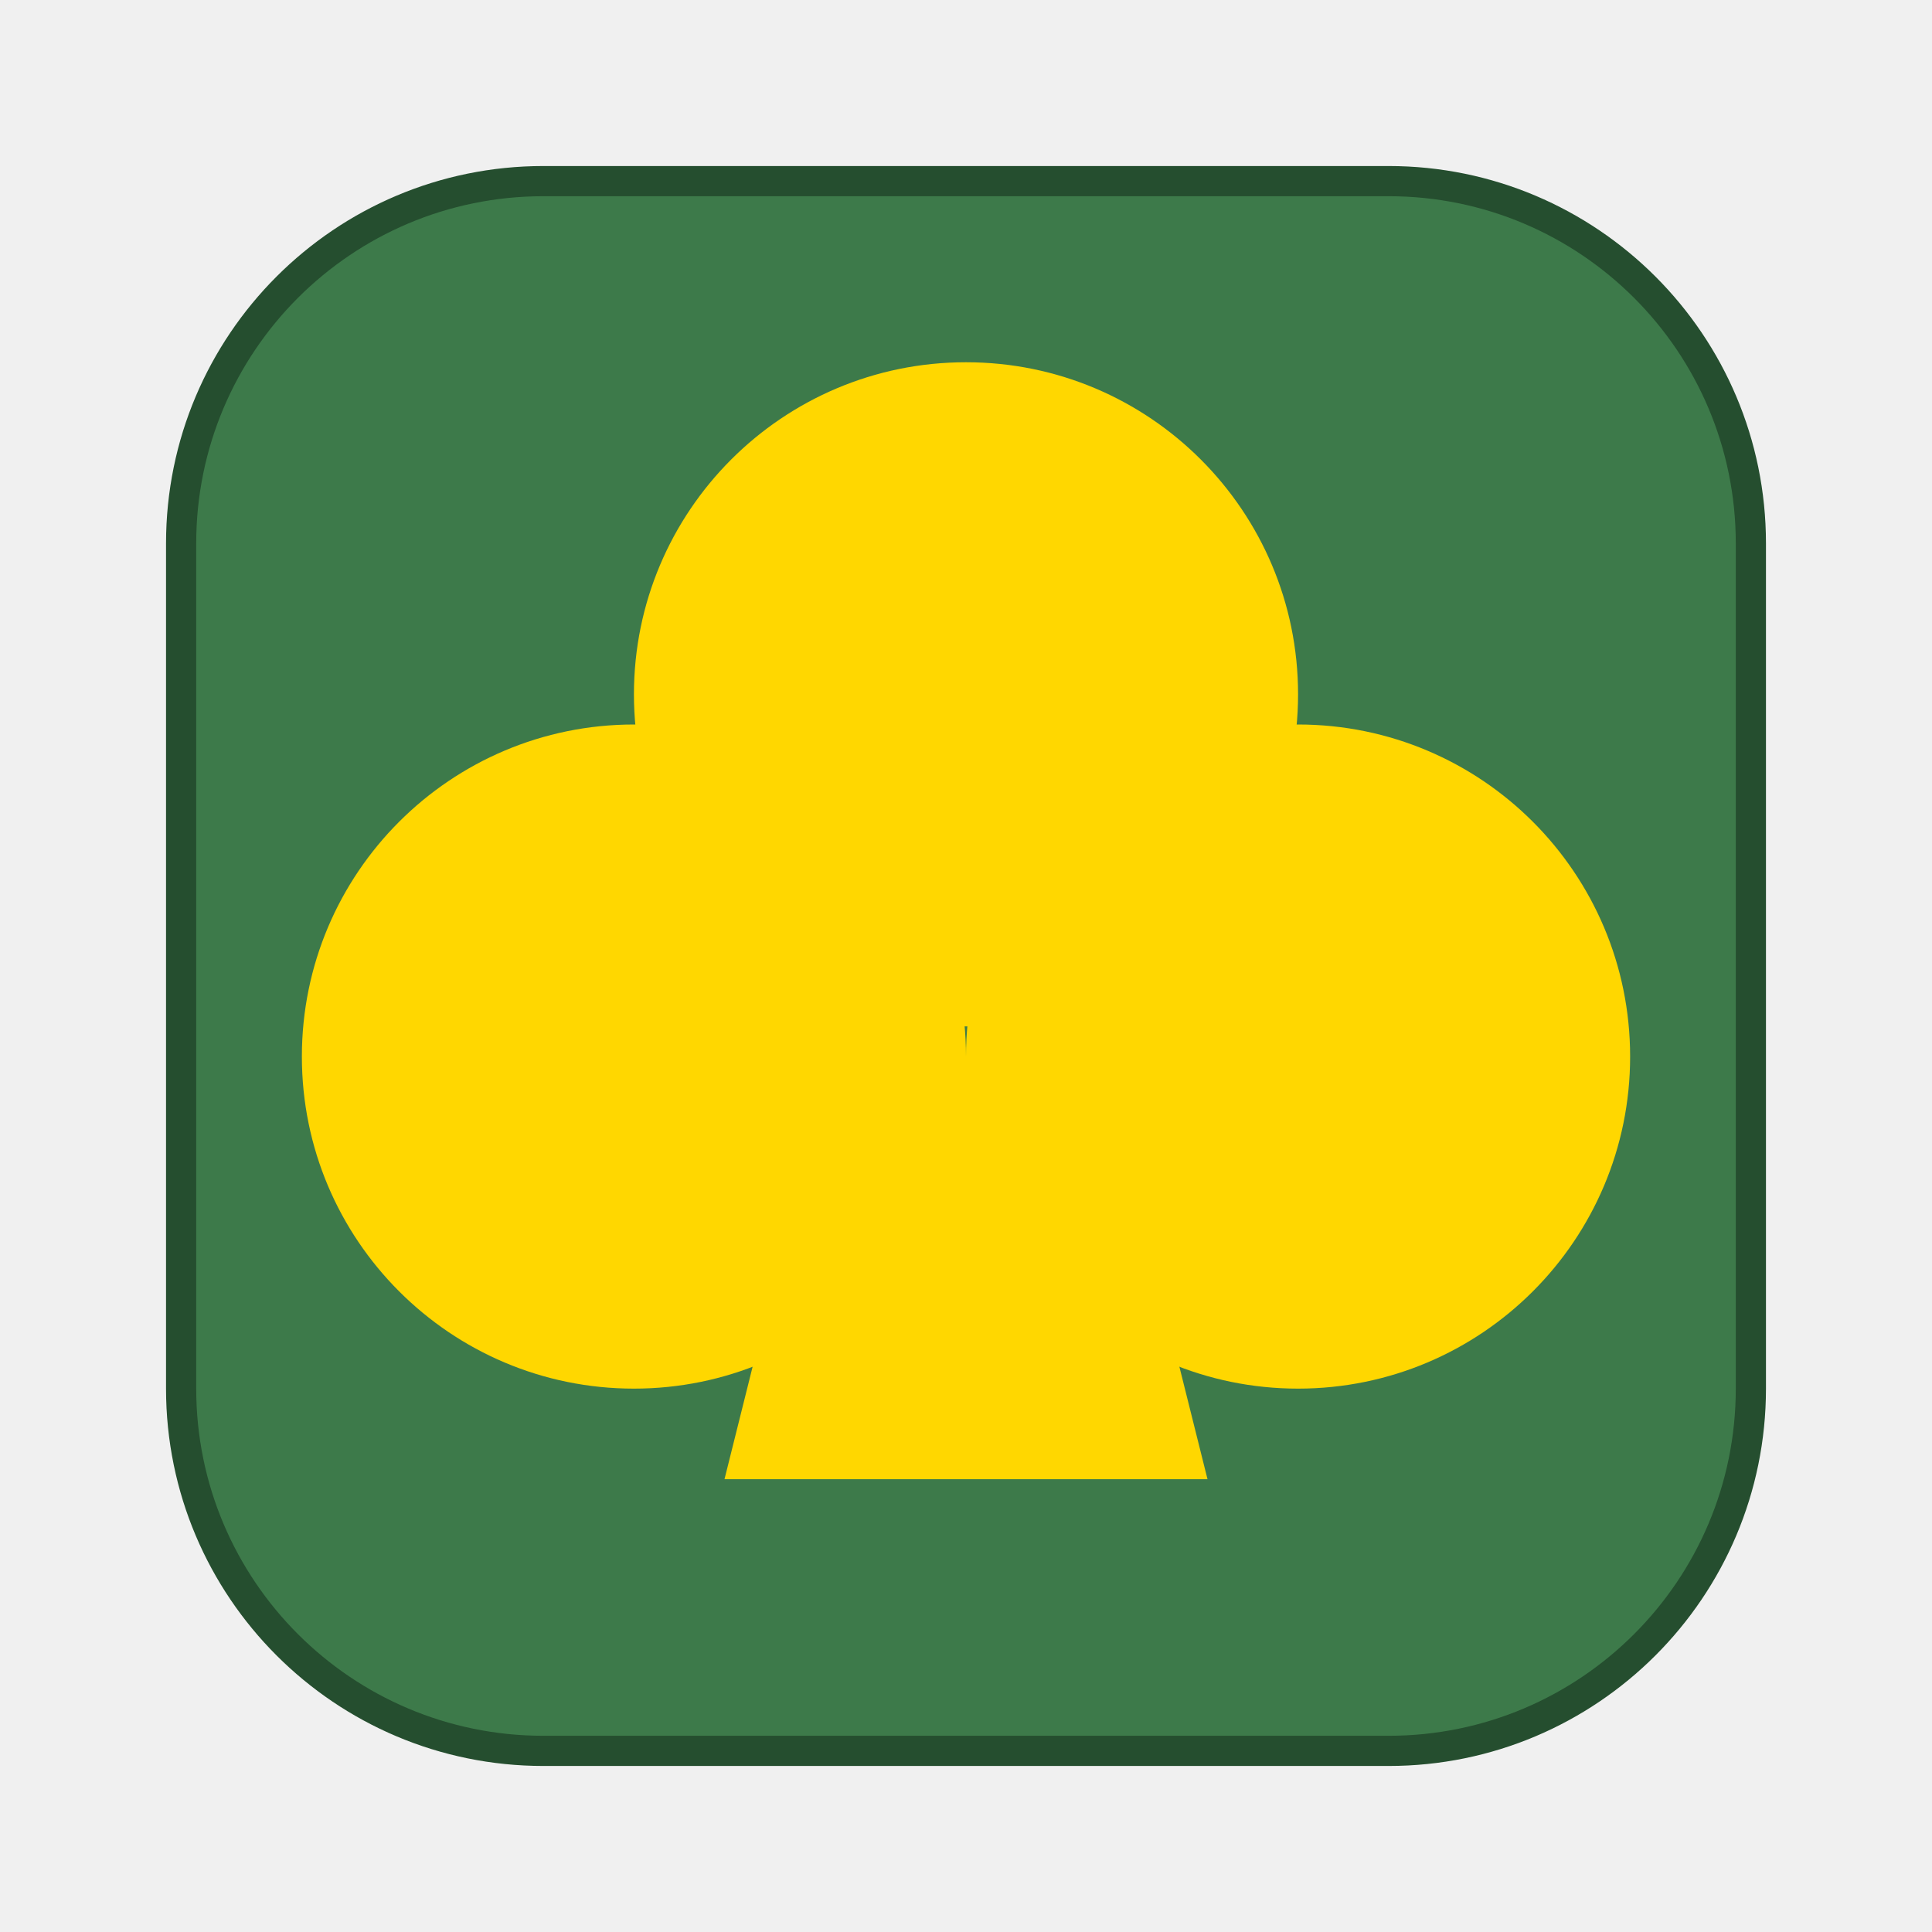
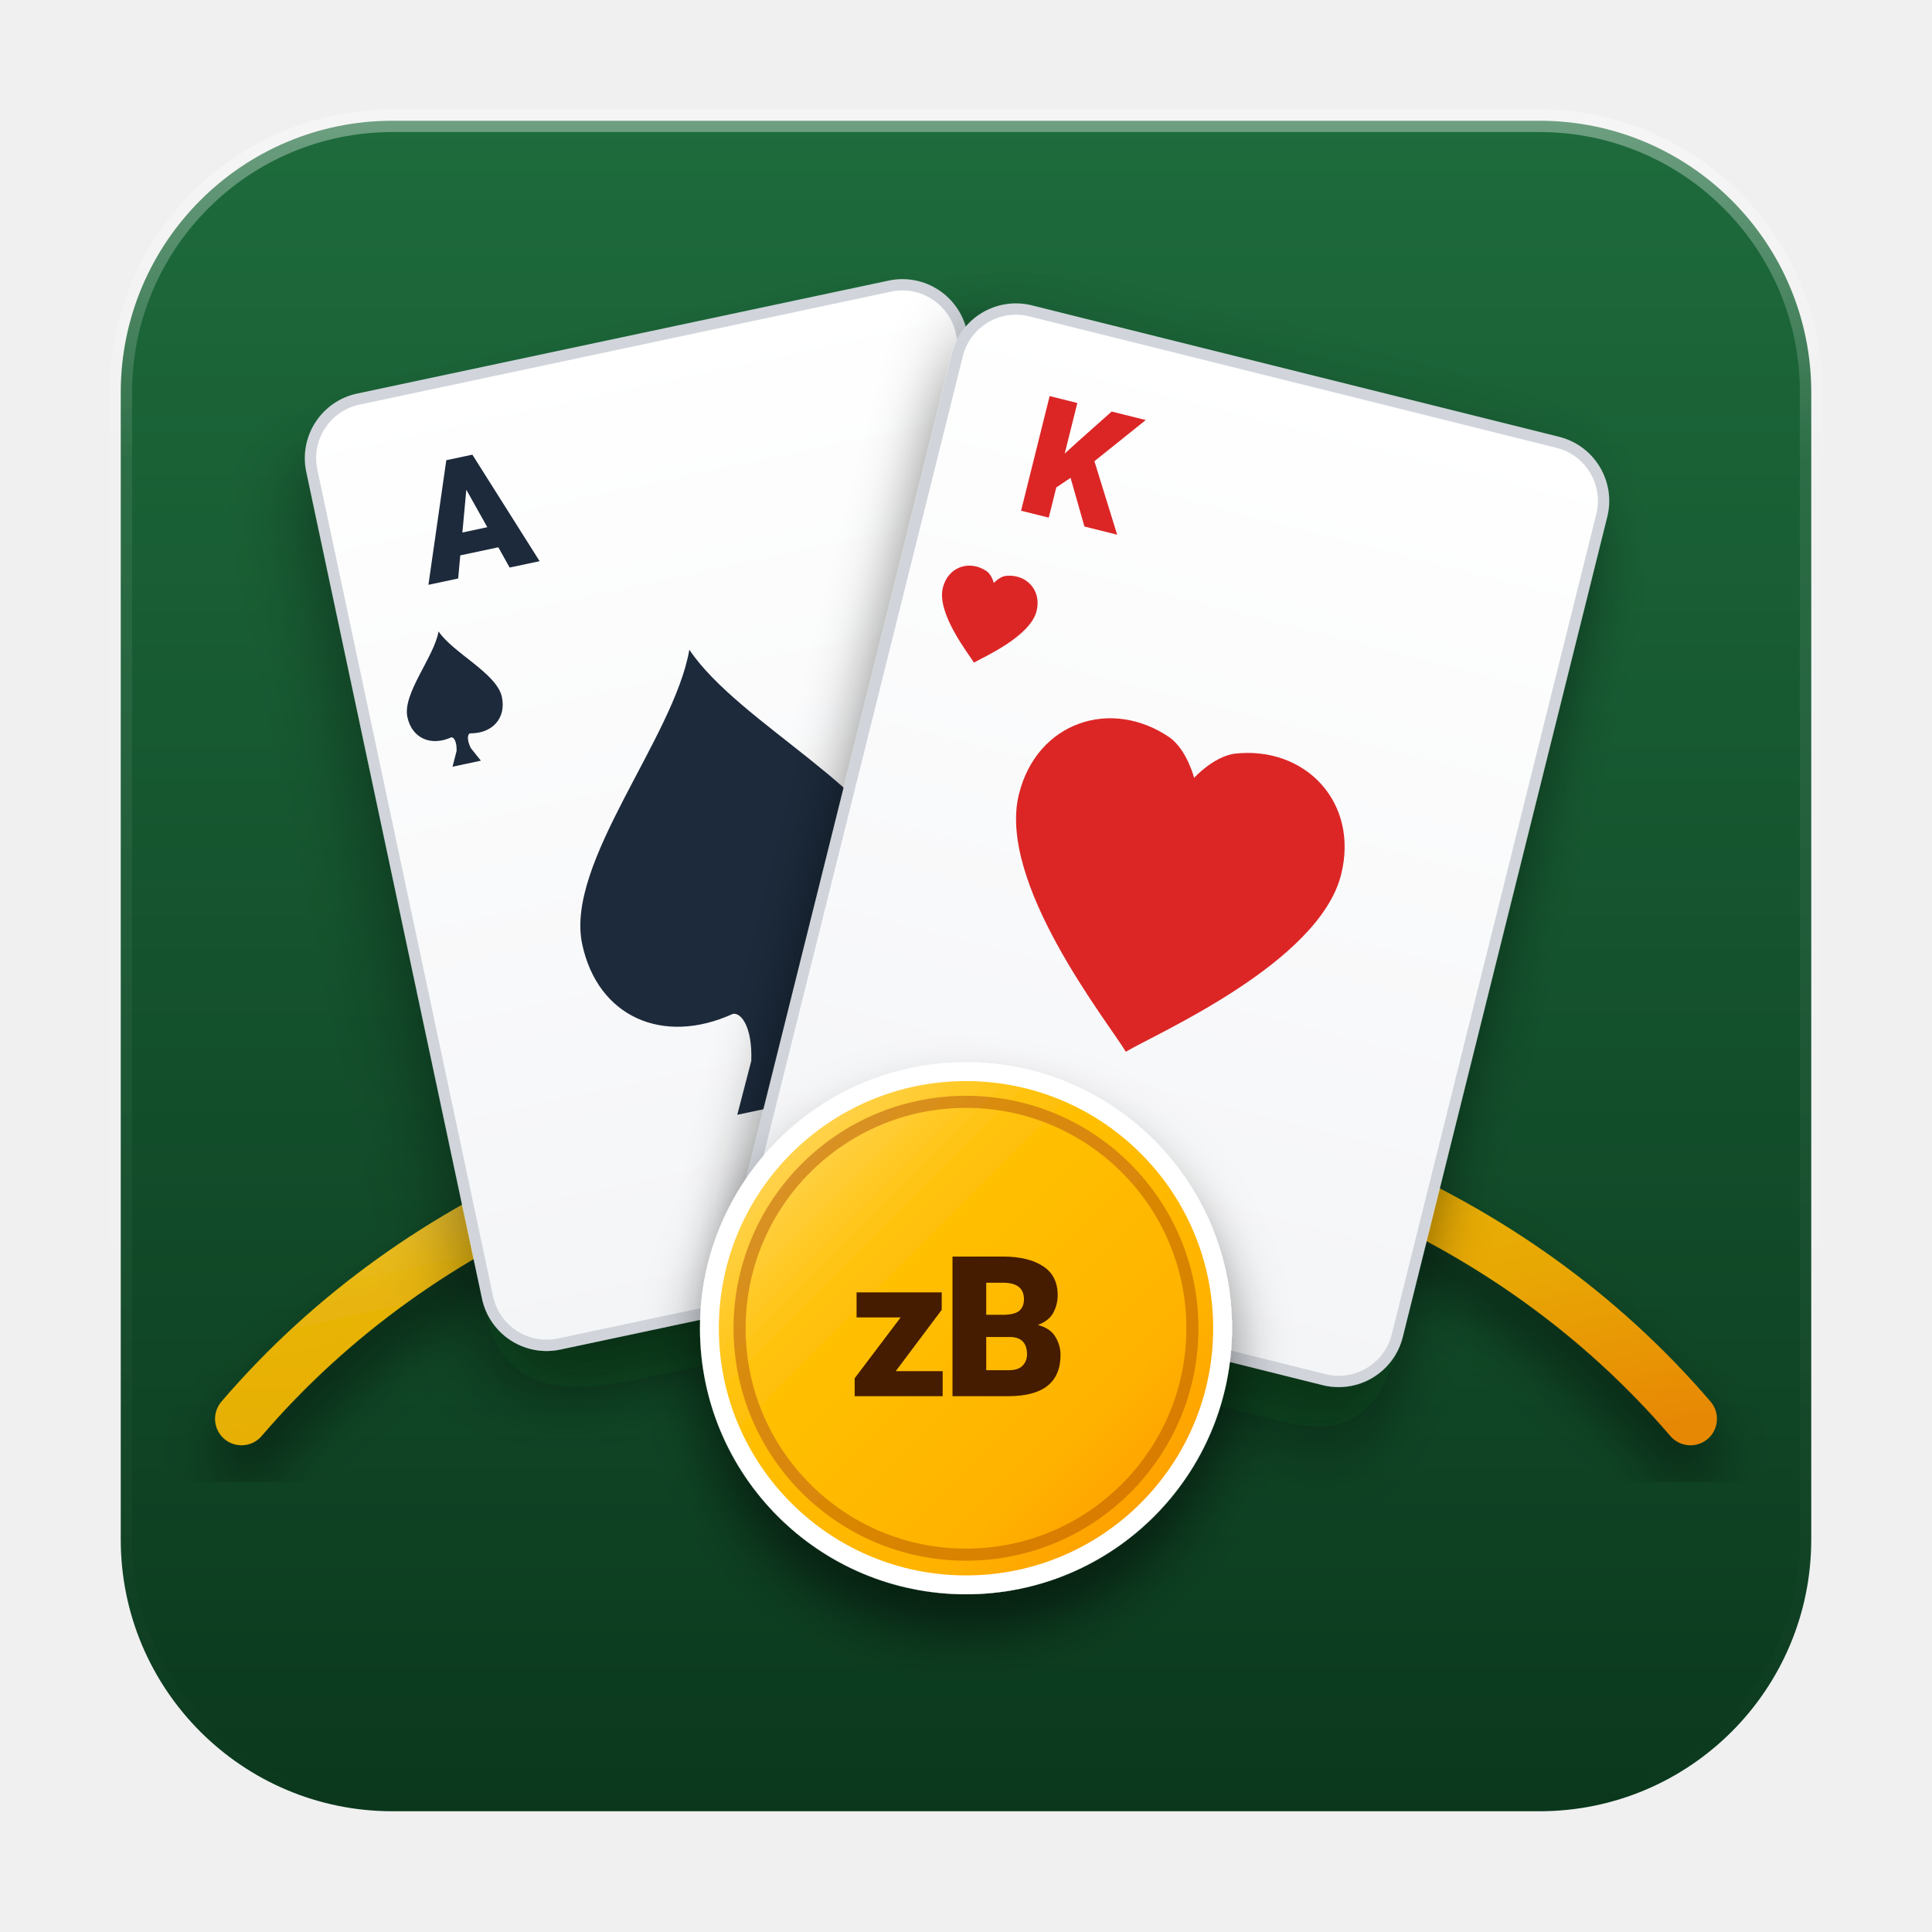
<svg xmlns="http://www.w3.org/2000/svg" width="128" height="128" viewBox="0 0 128 128" version="1.1">
-   <rect x="12" y="12" width="104" height="104" rx="24" ry="24" fill="#3d7a4a" />
-   <rect x="12" y="12" width="104" height="104" rx="24" ry="24" fill="none" stroke="#254e2f" stroke-width="2" />
-   <g fill="#FFD700">
-     <circle cx="64" cy="46" r="22" />
-     <circle cx="42" cy="70" r="22" />
-     <circle cx="86" cy="70" r="22" />
-     <path d="M 55,70 L 73,70 L 80,98 L 48,98 Z" />
+   <defs>
+     <linearGradient id="bgGradient" x1="0%" y1="0%" x2="0%" y2="100%">
+       <stop offset="0%" stop-color="#1e6b3c" />
+       <stop offset="50%" stop-color="#14522d" />
+       <stop offset="100%" stop-color="#0b381d" />
+     </linearGradient>
+     <linearGradient id="topHighlight" x1="0%" y1="0%" x2="0%" y2="100%">
+       <stop offset="0%" stop-color="#ffffff" stop-opacity="0.35" />
+       <stop offset="20%" stop-color="#ffffff" stop-opacity="0.08" />
+       <stop offset="100%" stop-color="#ffffff" stop-opacity="0.0" />
+     </linearGradient>
+     <linearGradient id="goldGradient" x1="0%" y1="0%" x2="100%" y2="100%">
+       <stop offset="0%" stop-color="#ffe082" />
+       <stop offset="35%" stop-color="#ffc107" />
+       <stop offset="70%" stop-color="#ffb300" />
+       <stop offset="100%" stop-color="#ff8f00" />
+     </linearGradient>
+     <linearGradient id="cardGradient" x1="0%" y1="0%" x2="0%" y2="100%">
+       <stop offset="0%" stop-color="#ffffff" />
+       <stop offset="100%" stop-color="#f4f5f7" />
+     </linearGradient>
+     <filter id="cardShadow" x="-20%" y="-20%" width="140%" height="140%">
+       <feDropShadow dx="0" dy="3" stdDeviation="2.5" flood-color="#051a0d" flood-opacity="0.45" />
+     </filter>
+     <filter id="badgeShadow" x="-20%" y="-20%" width="140%" height="140%">
+       <feDropShadow dx="0" dy="2.5" stdDeviation="1.8" flood-color="#000000" flood-opacity="0.5" />
+     </filter>
+     <g id="spadeShape">
+       <path d="M 0,-12 C -2,-7 -10,-1 -10,4 C -10,8.5 -6.5,11 -2,10 C -1.5,10 -1,11 -1.5,13 L -3,16 L 3,16 L 1.5,13 C 1,11 1.5,10 2,10 C 6.5,11 10,8.5 10,4 C 10,-1 2,-7 0,-12 Z" fill="#1e293b" />
+     </g>
+     <g id="heartShape">
+       <path d="M 0,11 C -1.5,9.5 -10,3 -10,-2.5 C -10,-7 -6,-9.5 -2,-8 C -0.8,-7.5 0,-6 0,-6 C 0,-6 0.8,-7.5 2,-8 C 6,-9.5 10,-7 10,-2.5 C 10,3 1.5,9.5 0,11 Z" fill="#dc2626" />
+     </g>
+   </defs>
+   <rect x="8" y="8" width="112" height="112" rx="18" ry="18" fill="url(#bgGradient)" />
+   <rect x="8" y="8" width="112" height="112" rx="18" ry="18" fill="none" stroke="url(#topHighlight)" stroke-width="1.5" />
+   <g filter="url(#badgeShadow)" opacity="0.9">
+     <path d="M 16 94 C 40 66, 88 66, 112 94" fill="none" stroke="url(#goldGradient)" stroke-width="3.5" stroke-linecap="round" />
+     <line x1="14" y1="94" x2="114" y2="94" stroke="url(#goldGradient)" stroke-width="2.5" stroke-linecap="round" />
+   </g>
+   <g transform="translate(48, 54) rotate(-12)" filter="url(#cardShadow)">
+     <rect x="-22" y="-32" width="44" height="64" rx="4" fill="url(#cardGradient)" stroke="#d1d5db" stroke-width="0.75" />
+     <text x="-16" y="-19" font-family="-apple-system, BlinkMacSystemFont, 'Segoe UI', Roboto, sans-serif" font-size="11" font-weight="800" fill="#1e293b">A</text>
+     <use href="#spadeShape" transform="translate(-16, -12) scale(0.32)" />
+     <use href="#spadeShape" transform="translate(0, 2) scale(1.1)" />
+   </g>
+   <g transform="translate(78, 56) rotate(14)" filter="url(#cardShadow)">
+     <rect x="-22" y="-32" width="44" height="64" rx="4" fill="url(#cardGradient)" stroke="#d1d5db" stroke-width="0.75" />
+     <text x="-16" y="-19" font-family="-apple-system, BlinkMacSystemFont, 'Segoe UI', Roboto, sans-serif" font-size="11" font-weight="800" fill="#dc2626">K</text>
+     <use href="#heartShape" transform="translate(-16, -12) scale(0.32)" />
+     <use href="#heartShape" transform="translate(0, 2) scale(1.1)" />
+   </g>
+   <g transform="translate(64, 88)" filter="url(#badgeShadow)">
+     <circle cx="0" cy="0" r="17" fill="url(#goldGradient)" stroke="#ffffff" stroke-width="1.25" />
+     <circle cx="0" cy="0" r="15" fill="none" stroke="#b45309" stroke-width="0.8" opacity="0.5" />
+     <text x="-0.5" y="4.5" font-family="-apple-system, BlinkMacSystemFont, 'Segoe UI', Roboto, 'DejaVu Sans', sans-serif" font-size="13" font-weight="900" fill="#451a03" text-anchor="middle" letter-spacing="-0.5">zB</text>
  </g>
</svg>
